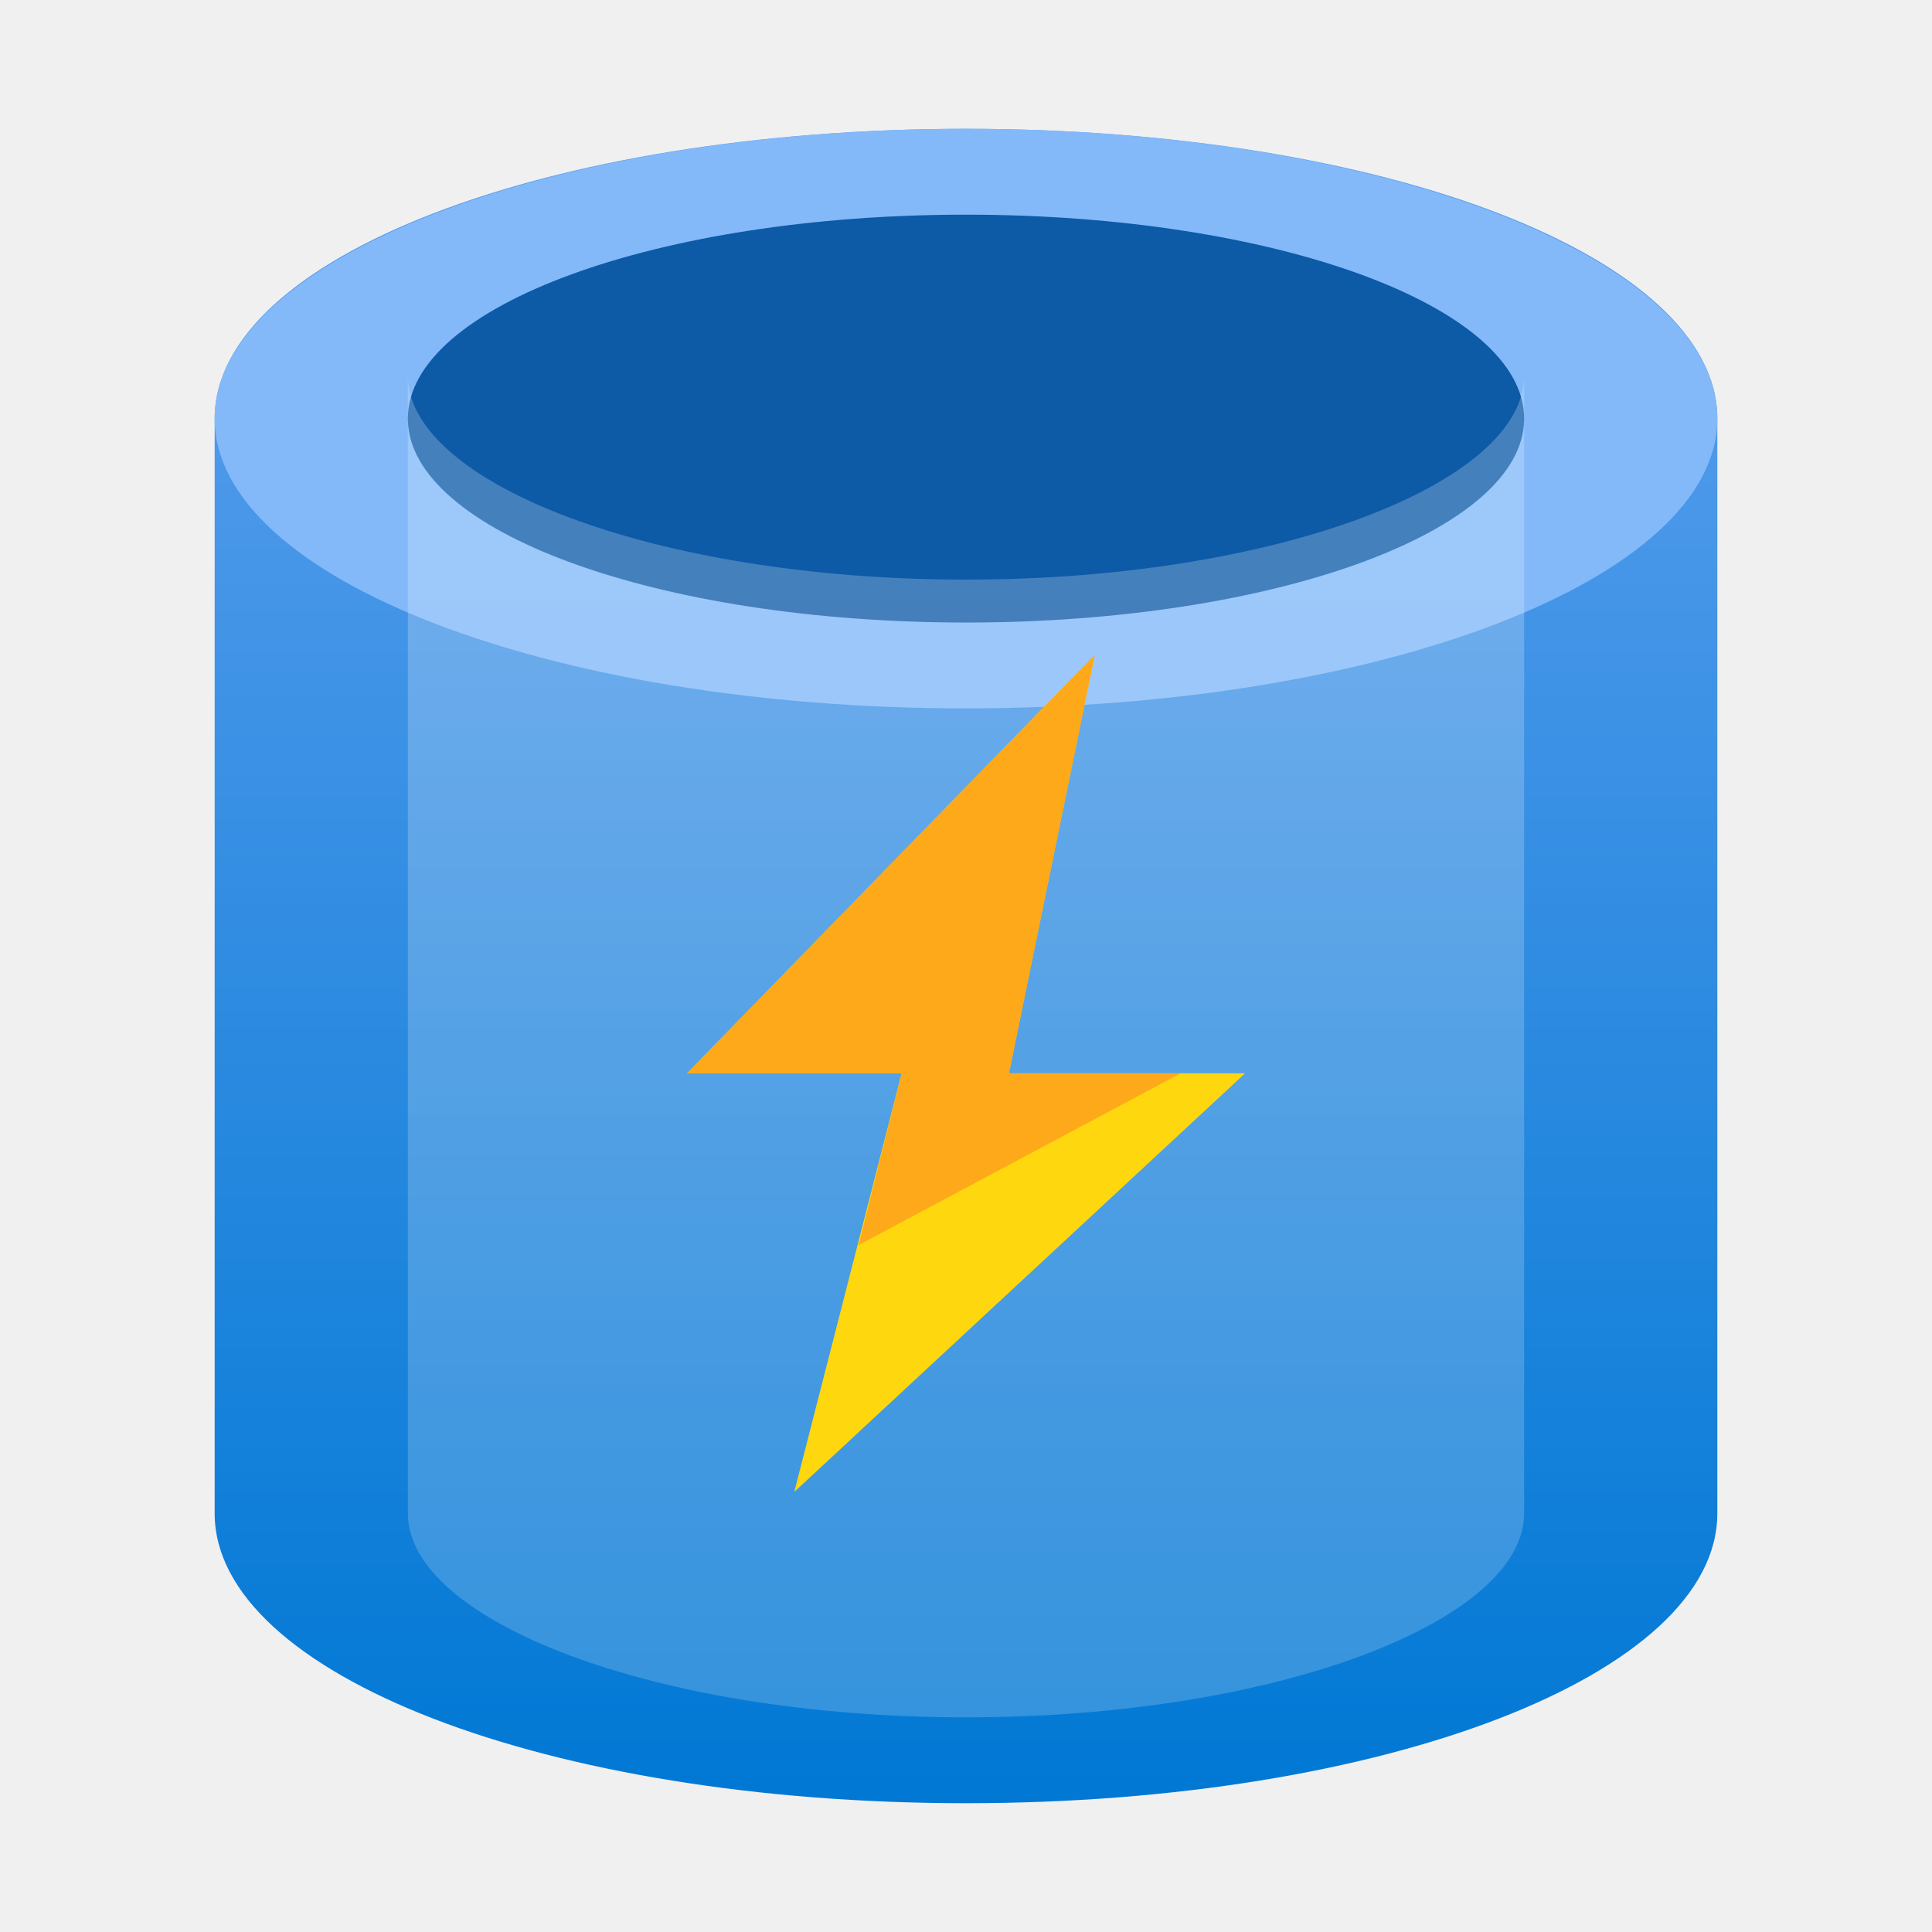
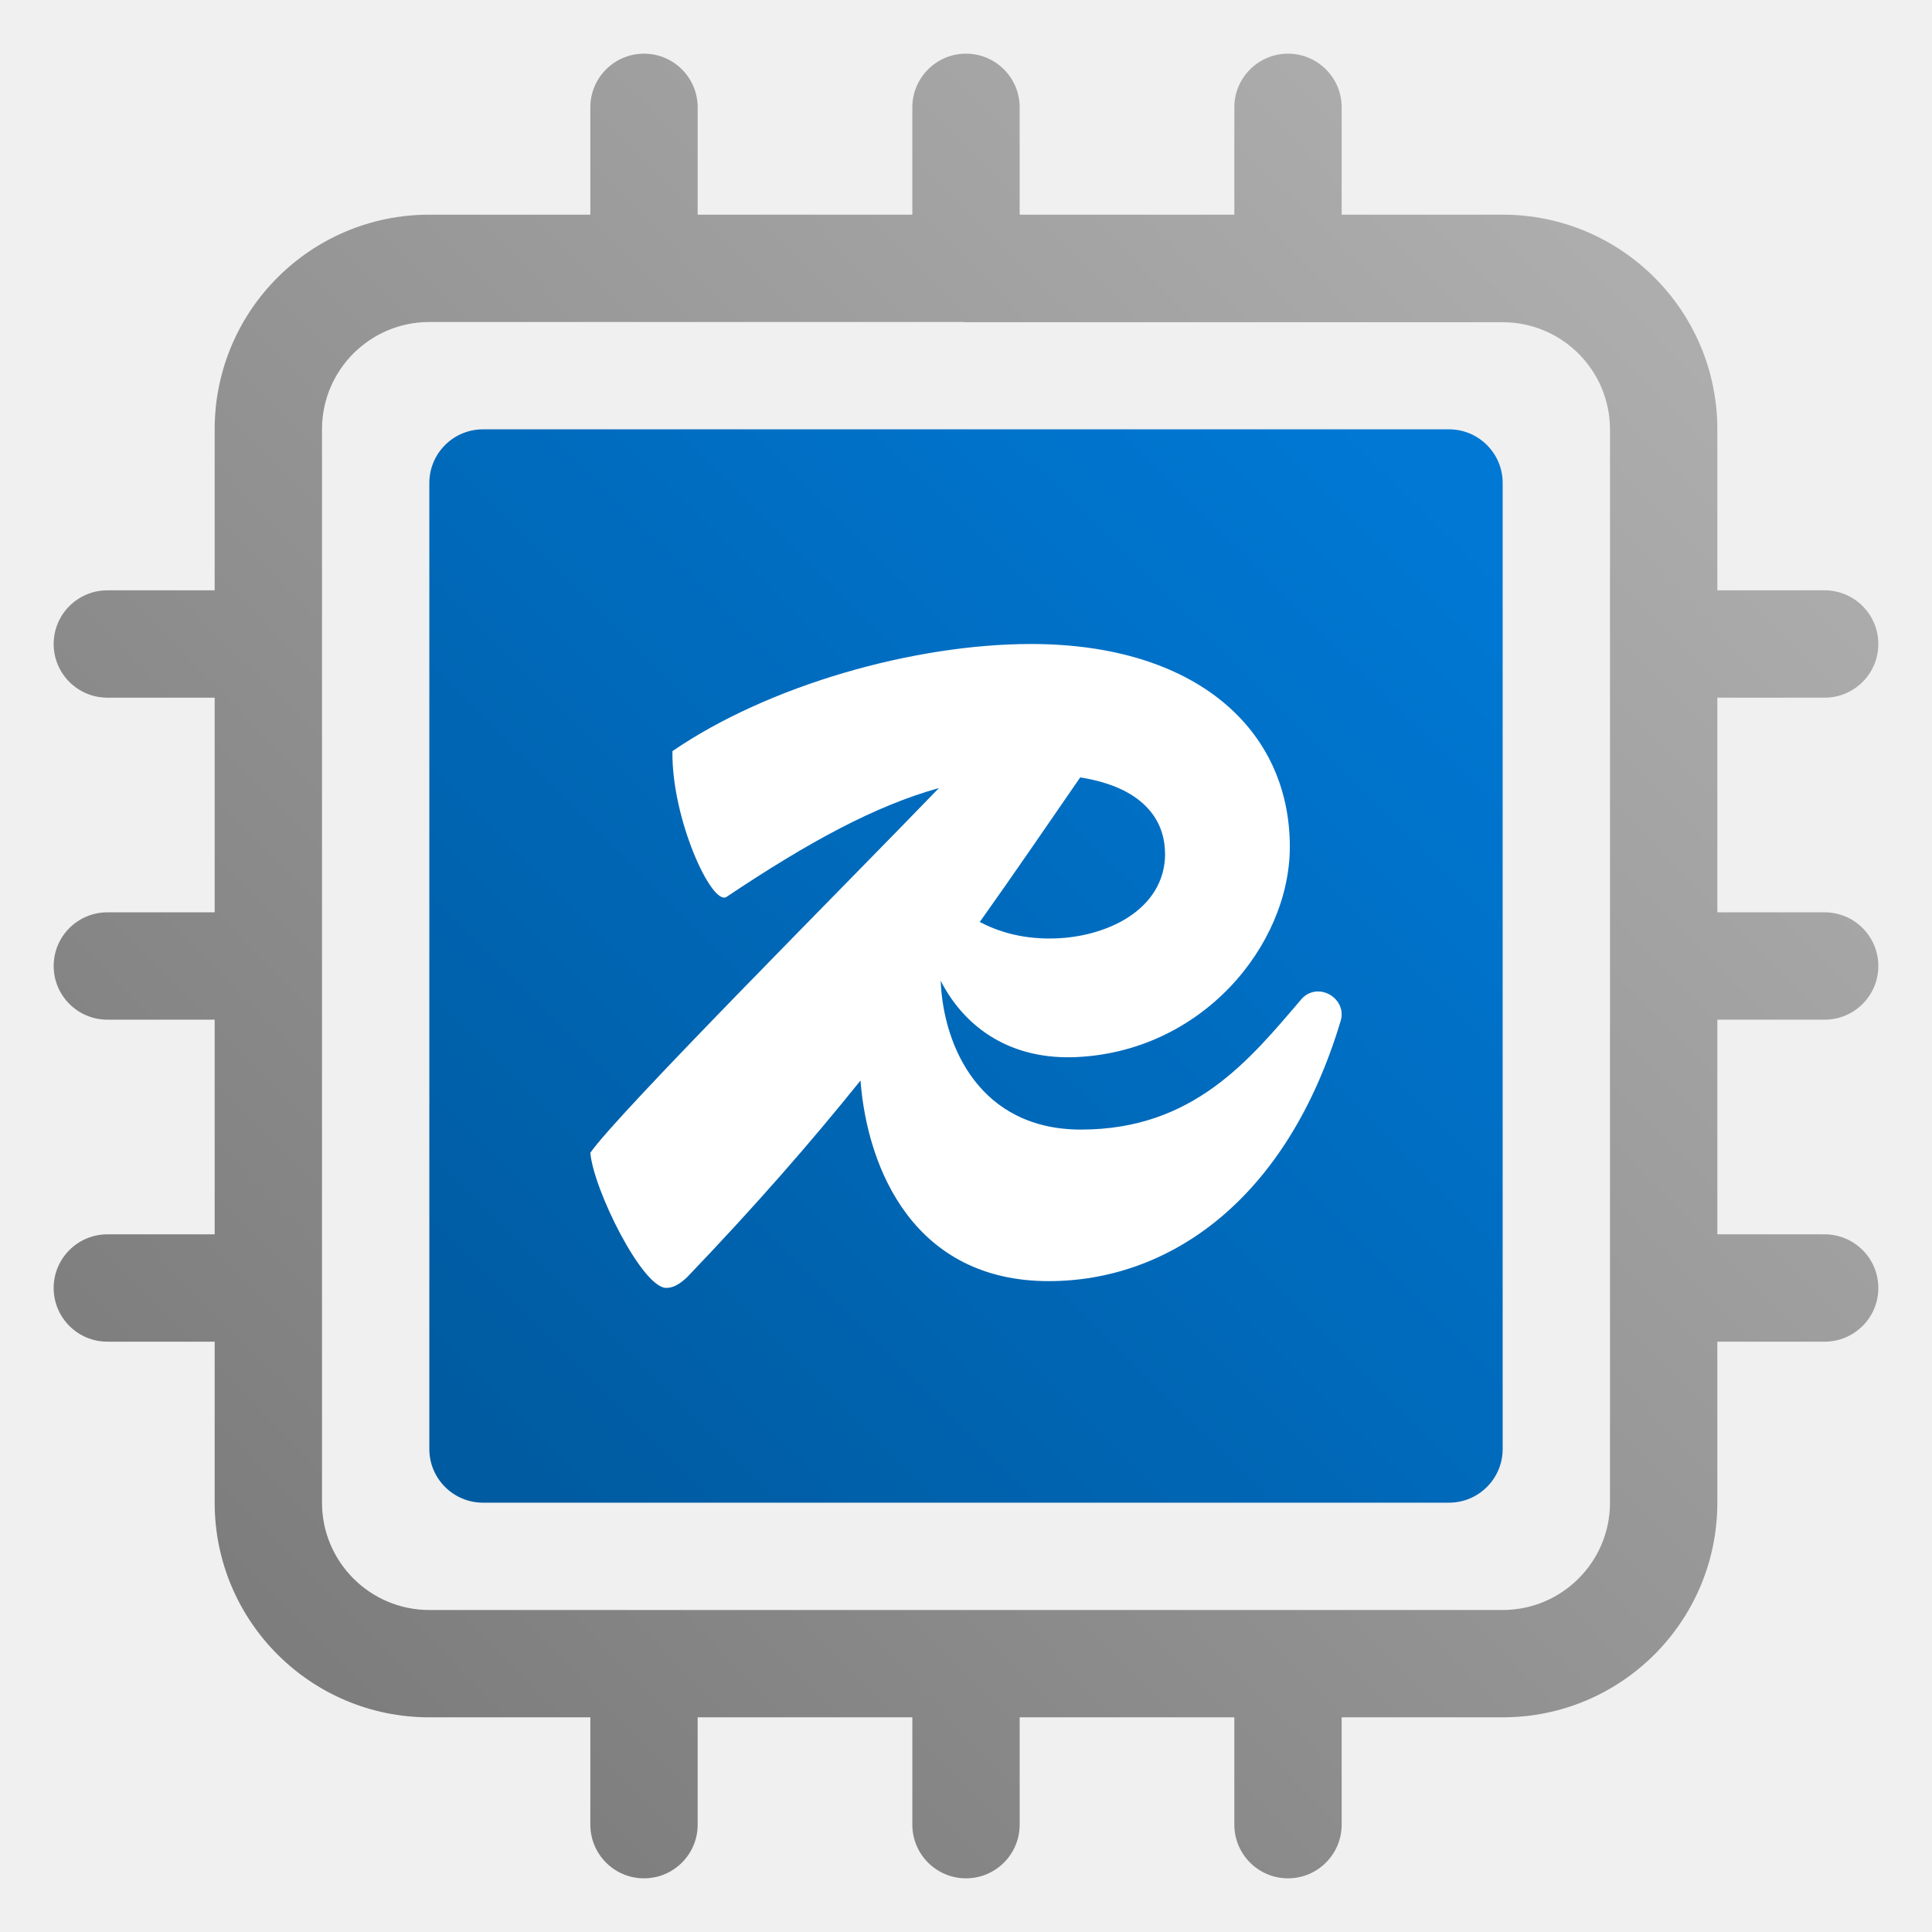
- <svg xmlns="http://www.w3.org/2000/svg" viewBox="0 0 18 18">
+ <svg xmlns="http://www.w3.org/2000/svg" id="uuid-8e49878e-6f1e-45dc-b13f-de3f3b0a3028" viewBox="0 0 18 18">
  <defs>
-     <linearGradient id="amr-a" x1="9" y1="1.2" x2="9" y2="16.8" gradientUnits="userSpaceOnUse">
-       <stop offset="0" stop-color="#5ea0ef" />
-       <stop offset="1" stop-color="#0078d4" />
+     <linearGradient id="uuid-e275200f-8047-483d-9165-335881dc0492" x1=".562" y1="2.684" x2="17.561" y2="19.437" gradientTransform="translate(0 20) scale(1 -1)" gradientUnits="userSpaceOnUse">
+       <stop offset="0" stop-color="#757575" />
+       <stop offset=".915" stop-color="#b0b0b0" />
    </linearGradient>
-     <linearGradient id="amr-b" x1="9" y1="5.4" x2="9" y2="12.6" gradientUnits="userSpaceOnUse">
-       <stop offset="0" stop-color="#e8f2fb" />
-       <stop offset="1" stop-color="#c7e0f4" />
+     <linearGradient id="uuid-a8467988-fb81-47a9-9300-4fac9dcb97a4" x1="13.321" y1="15.339" x2="4.581" y2="6.563" gradientTransform="translate(0 20) scale(1 -1)" gradientUnits="userSpaceOnUse">
+       <stop offset="0" stop-color="#0078d4" />
+       <stop offset="1" stop-color="#005ba1" />
    </linearGradient>
  </defs>
-   <path d="M9 1.2c-3.9 0-7 1.2-7 2.7v10.2c0 1.5 3.1 2.7 7 2.7s7-1.2 7-2.7V3.9c0-1.5-3.1-2.7-7-2.7z" fill="url(#amr-a)" />
-   <ellipse cx="9" cy="3.9" rx="7" ry="2.7" fill="#83b9f9" />
-   <ellipse cx="9" cy="3.9" rx="5.2" ry="1.9" fill="#0d5aa7" />
-   <path d="M9 5.4c-2.9 0-5.2-.9-5.2-1.9v10.6c0 1 2.3 1.9 5.2 1.9s5.2-.9 5.2-1.9V3.5c0 1-2.3 1.9-5.2 1.9z" fill="url(#amr-b)" opacity="0.25" />
-   <path d="M10.2 6.1L6.4 10h2l-1 3.9L11.6 10h-2.2z" fill="#ffd70f" />
-   <path d="M10.2 6.1L6.4 10h2l-.4 1.6 3-1.6h-1.6z" fill="#fea11b" opacity="0.85" />
+   <path d="M9,.5c.276,0,.5.224.5.5v1h2v-1c0-.276.224-.5.5-.5s.5.224.5.5v1h1.5c1.105,0,2,.895,2,2v1.5h1c.276,0,.5.224.5.5s-.224.5-.5.5h-1v2h1c.276,0,.5.224.5.5s-.224.5-.5.5h-1v2h1c.276,0,.5.224.5.5s-.224.5-.5.5h-1v1.5c0,1.105-.895,2-2,2h-1.5v1c0,.276-.224.5-.5.5s-.5-.224-.5-.5v-1h-2v1c0,.276-.224.5-.5.5s-.5-.224-.5-.5v-1h-2v1c0,.276-.224.5-.5.5s-.5-.224-.5-.5v-1h-1.5c-1.105,0-2-.895-2-2v-1.5h-1c-.276,0-.5-.224-.5-.5s.224-.5.5-.5h1v-2h-1c-.276,0-.5-.224-.5-.5s.224-.5.5-.5h1v-2h-1c-.276,0-.5-.224-.5-.5s.224-.5.5-.5h1v-1.5c0-1.105.895-2,2-2h1.5v-1c0-.276.224-.5.5-.5s.5.224.5.5v1h2v-1c0-.276.224-.5.5-.5ZM8.984,3h-2.968c-.005,0-.01,0-.016,0s-.011,0-.016,0h-1.984c-.552,0-1,.448-1,1v10c0,.552.448,1,1,1h1.984c.005,0,.01,0,.016,0s.011,0,.016,0h2.968c.005,0,.01,0,.016,0s.011,0,.016,0h2.968c.005,0,.01,0,.016,0,.005,0,.01,0,.016,0h1.984c.552,0,1-.448,1-1v-1.978c0-.007,0-.015,0-.022s0-.015,0-.022v-2.955c0-.007,0-.015,0-.022s0-.015,0-.022v-2.955c0-.007,0-.015,0-.022s0-.015,0-.022v-1.978c0-.552-.448-1-1-1h-1.984c-.005,0-.01,0-.016,0-.005,0-.011,0-.016,0h-2.968c-.005,0-.01,0-.016,0s-.011,0-.016,0Z" fill="url(#uuid-e275200f-8047-483d-9165-335881dc0492)" fill-rule="evenodd" />
+   <rect x="4" y="4" width="10" height="10" rx=".5" ry=".5" fill="url(#uuid-a8467988-fb81-47a9-9300-4fac9dcb97a4)" />
+   <path d="M12.124,9.31c-.484.567-1.007,1.214-2.053,1.214-.934,0-1.282-.765-1.307-1.387.205.402.605.728,1.229.713,1.201-.036,2.024-1.043,2.024-1.961,0-1.097-.881-1.889-2.411-1.889-1.094,0-2.45.387-3.341.998-.01.63.368,1.448.504,1.358.772-.516,1.385-.848,1.979-1.014-.879.911-2.989,3.026-3.248,3.398.029.342.484,1.259.707,1.259.068,0,.126-.036.194-.099.636-.664,1.155-1.259,1.616-1.833.065.841.51,1.869,1.754,1.869,1.114,0,2.218-.747,2.721-2.429.058-.207-.213-.369-.368-.198ZM10.855,7.952c0,.531-.562.792-1.075.792-.274,0-.485-.067-.652-.154.307-.431.61-.874.936-1.347.575.09.79.387.79.709Z" fill="#fff" />
</svg>
